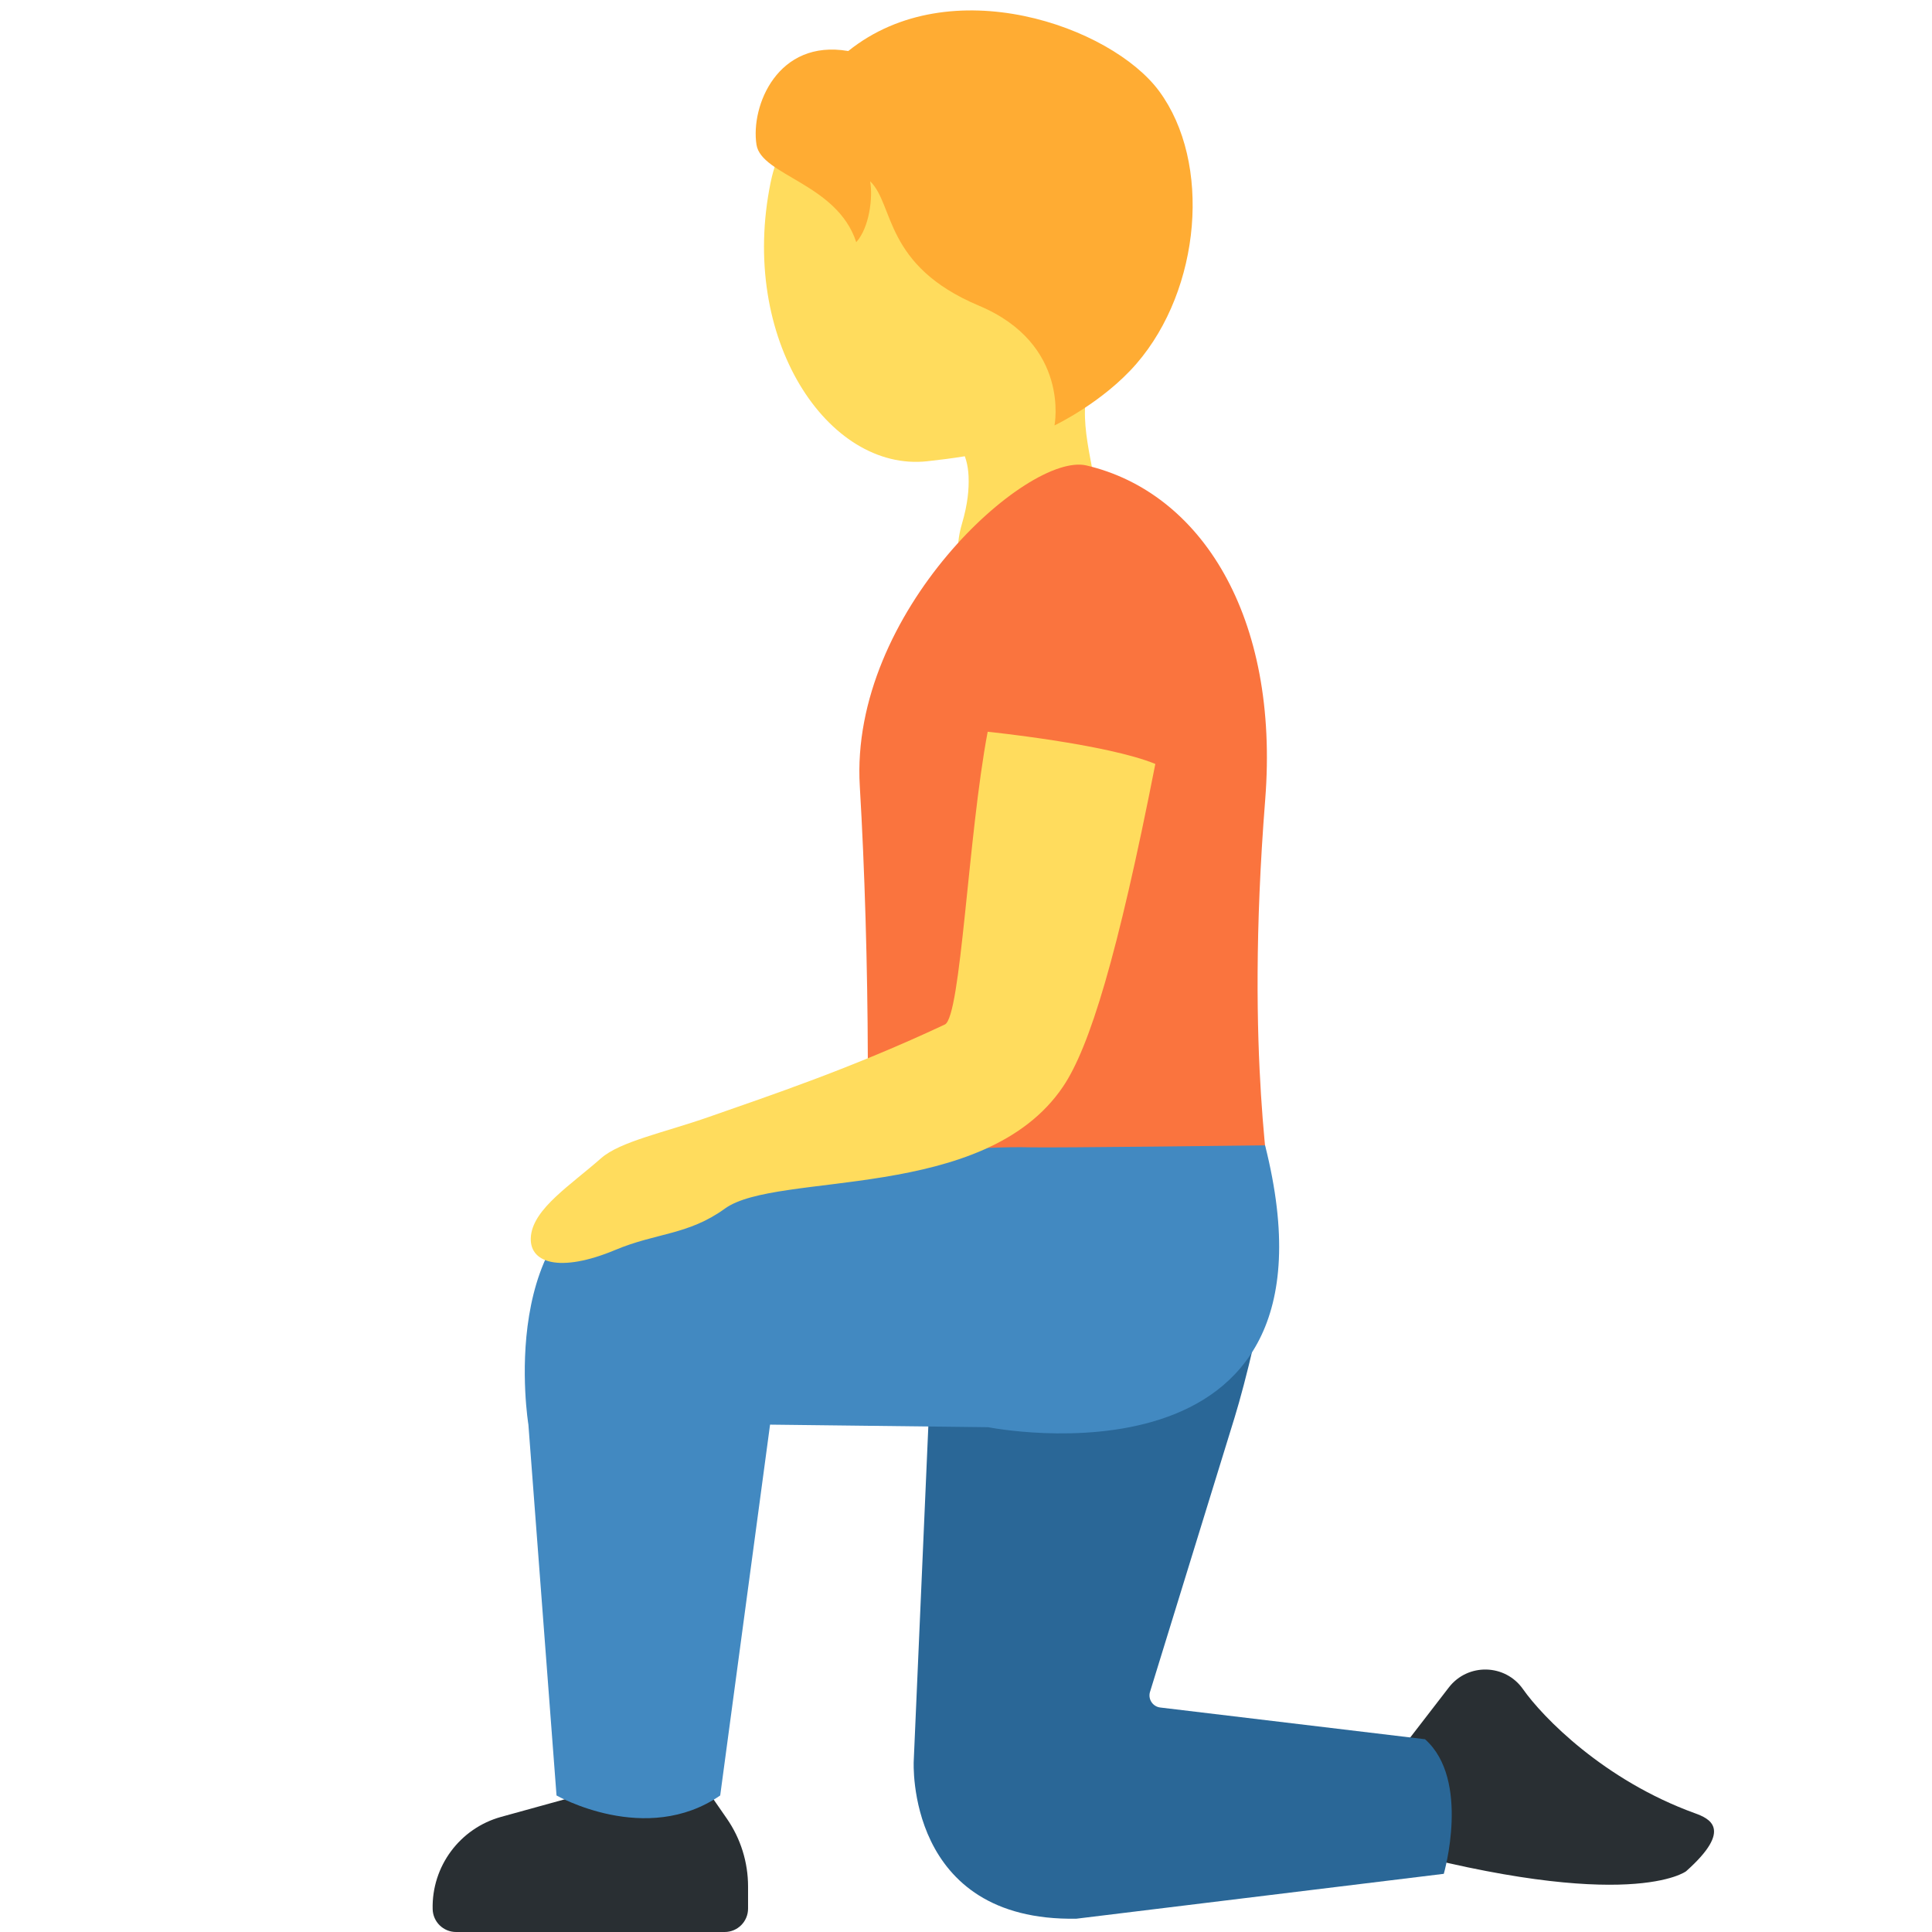
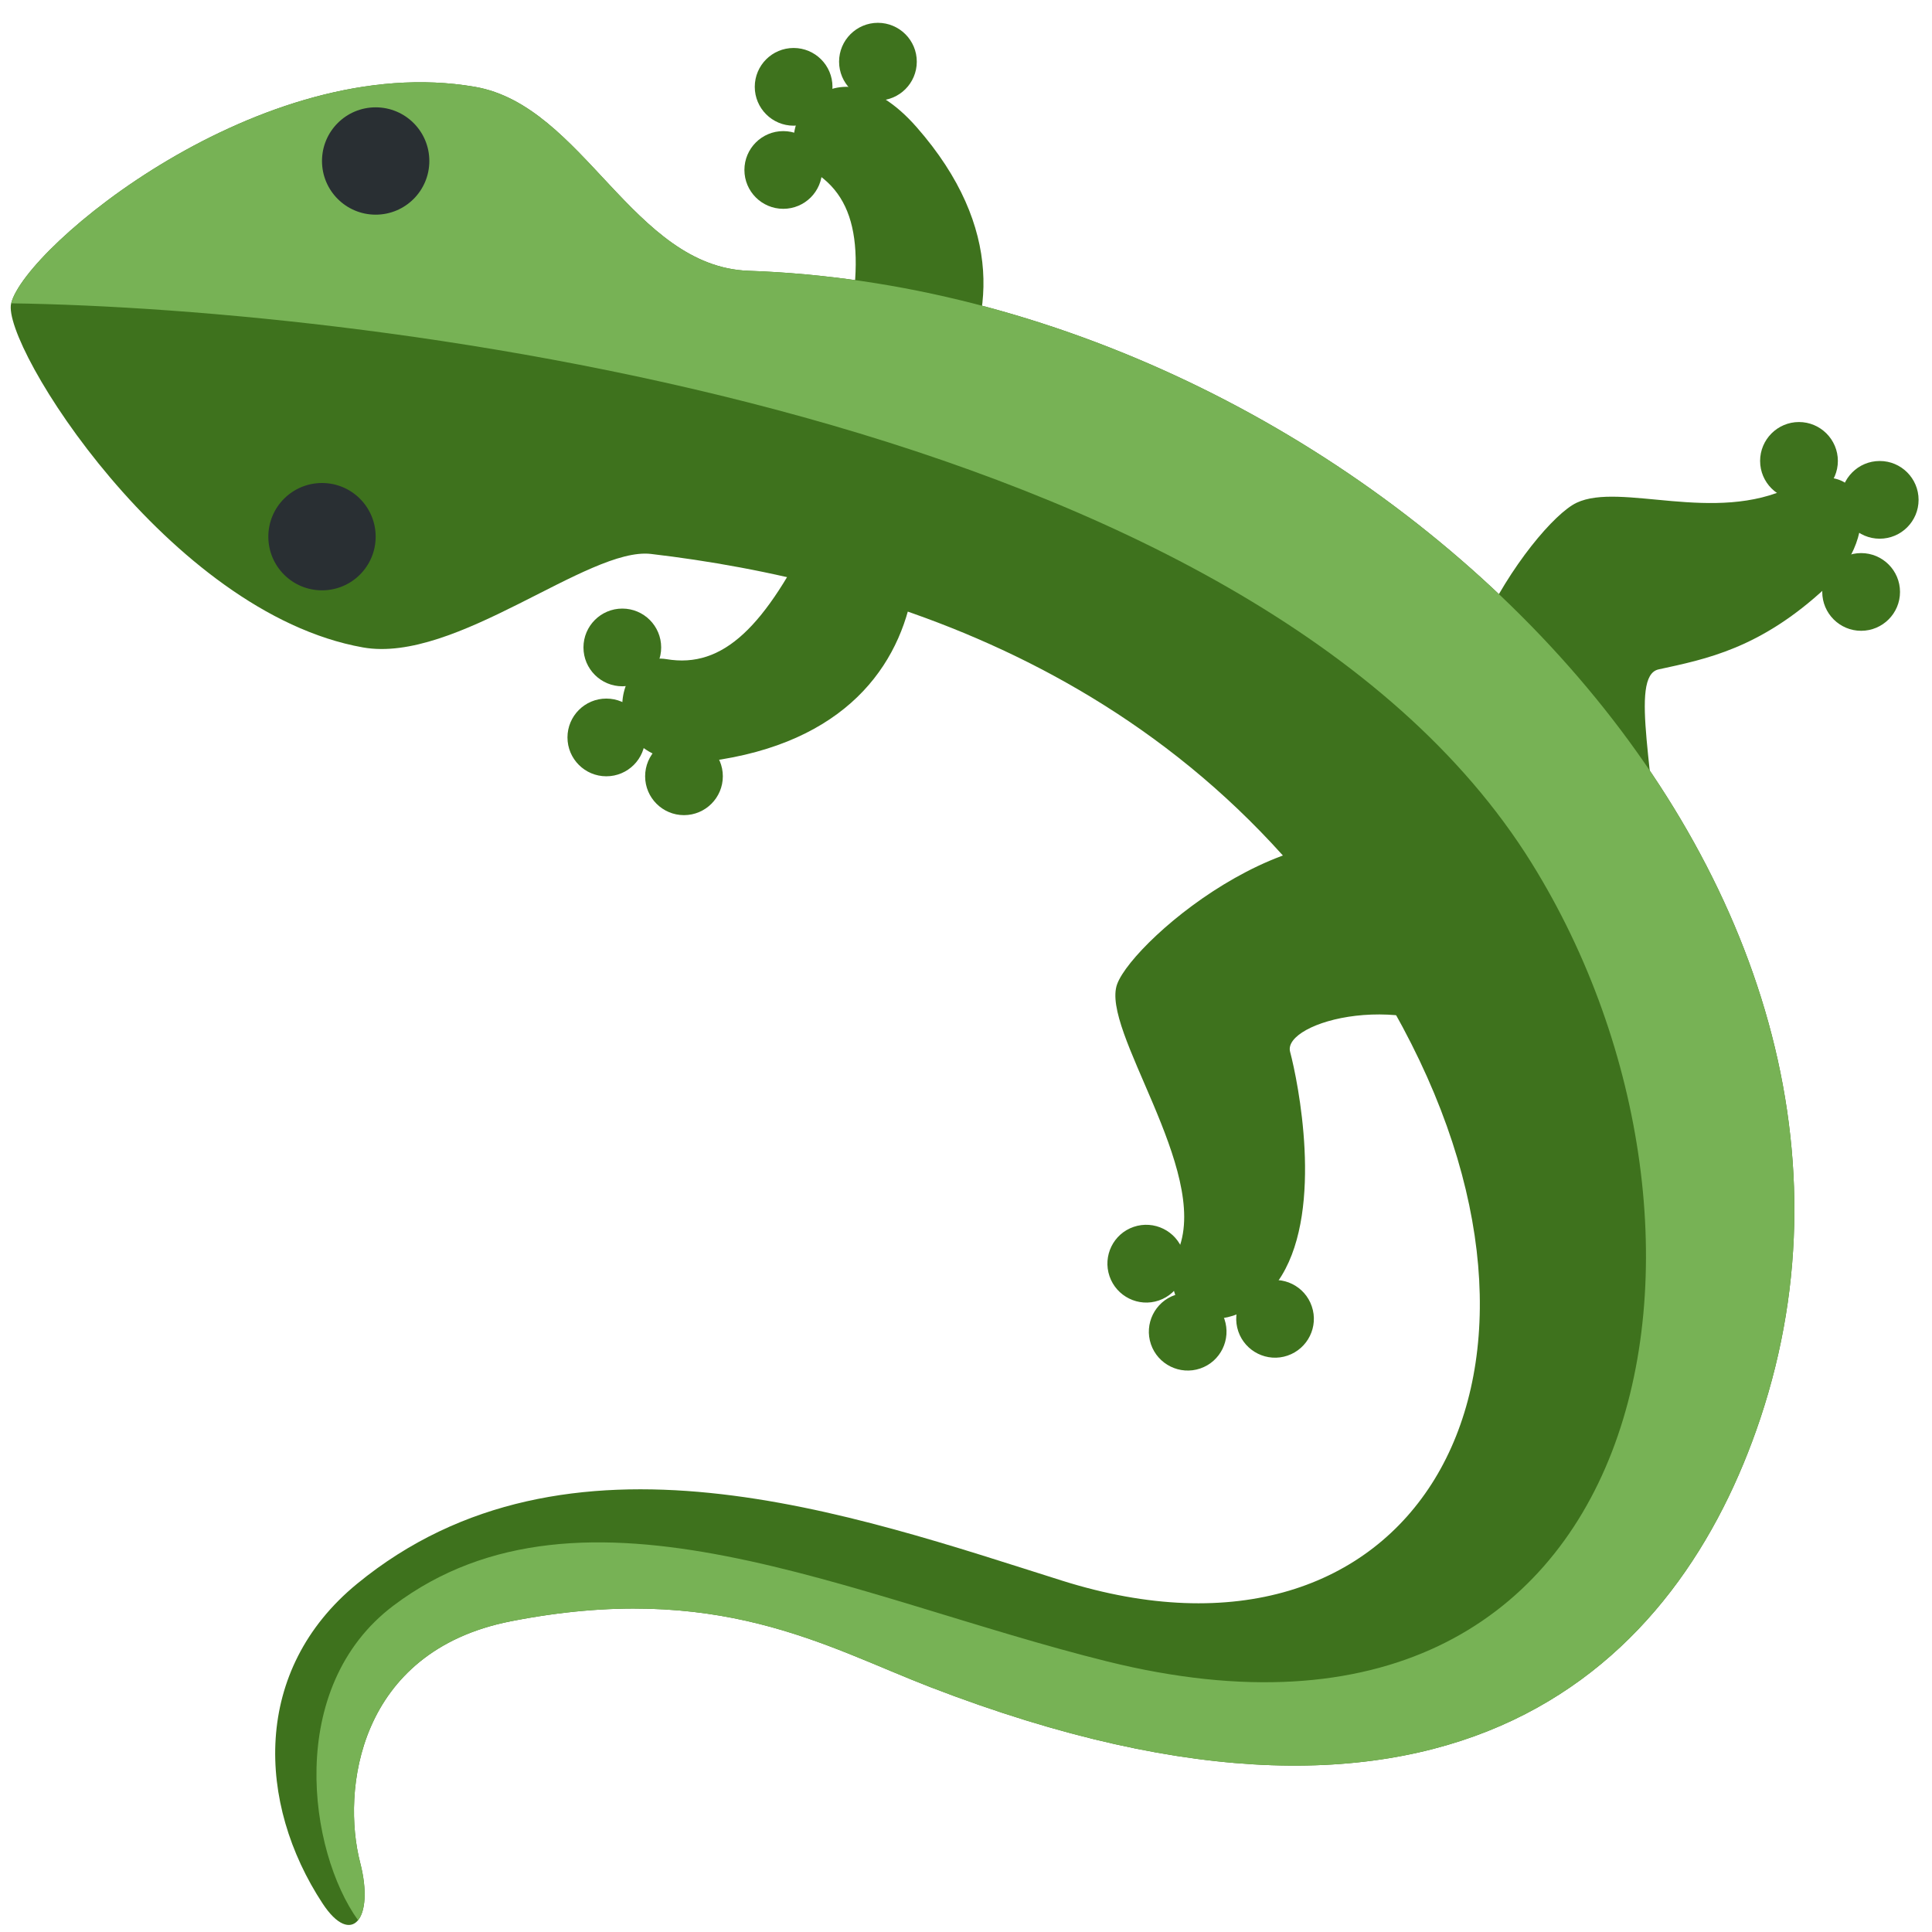
<svg xmlns="http://www.w3.org/2000/svg" viewBox="0 0 36 36">
-   <path fill="#FFDC5D" d="M19.321 1.07c-1.81-.712-4.528.226-4.96 2.322-.602 2.925 1.069 5.402 2.914 5.203 1.934-.209 3.121-.638 3.905-2.629.783-1.992-.049-4.184-1.859-4.896z" />
-   <path fill="#FFDC5D" d="M20.665 6.478c2.634-3.094-3.711-2.792-3.711-2.792-1.201.044-.374 2.044-.939 3.137-.388.756 1.244 1.157 1.244 1.157s.749-.011.789.897v.008c.009.231-.015.506-.123.873-.538 1.819 1.905 2.934 2.442 1.111.212-.721.13-1.355.022-1.941l-.01-.052c-.163-.87-.365-1.633.286-2.398z" />
-   <path fill="#FFAC33" d="M21.598 1.697c-.893-1.208-3.89-2.275-5.792-.746-1.317-.228-1.822 1.024-1.71 1.745.089.575 1.504.724 1.859 1.817.246-.274.312-.835.259-1.135.45.433.254 1.573 2.025 2.317 1.712.719 1.41 2.232 1.41 2.232s.902-.426 1.53-1.153c1.198-1.388 1.403-3.745.419-5.077z" />
-   <path fill="#FA743E" d="M23.663 22.44c-.135.623-7.64 1.303-7.64 1.303.213-1.705.181-6.037-.002-9.094-.193-3.24 3.126-6.232 4.223-5.976 2.132.499 3.601 2.809 3.331 6.23-.388 4.917.151 7.245.088 7.537z" />
-   <path fill="#292F33" d="M25.935 32.82l1.062-1.377c.354-.458 1.05-.442 1.382.032.363.518 1.507 1.698 3.203 2.312.264.096.724.291-.165 1.082 0 0-1.048.797-5.627-.453M8.498 36h5.005c.241 0 .436-.195.436-.436v-.412c0-.452-.138-.894-.396-1.266l-.383-.553h-1.933l-1.89.522c-.769.213-1.295.922-1.275 1.72.006.236.199.425.436.425z" />
-   <path fill="#2A6797" d="M17.337 25.683l-.311 7.133s-.156 2.994 3.033 2.936l6.844-.836s.505-1.75-.35-2.508l-4.933-.591c-.137-.016-.228-.149-.194-.282l1.579-5.122c.201-.652.548-2.06.603-2.735.034-.414-.195-.091-.185-.51l-6.397 1.838.311.677z" />
-   <path fill="#4289C1" d="M19.208 21.379c-1.871-.051-7.328.63-7.328.63-2.677.629-2.034 4.537-2.034 4.537l.524 6.91s1.668.953 3.05 0l.929-6.91 4.066.048s6.825 1.359 5.158-5.252c0 .001-3.984.048-4.365.037z" />
-   <path fill="#FFDC5D" d="M18.404 13.635c-.366 1.931-.497 5.314-.798 5.455-1.738.816-3.258 1.323-4.399 1.723-.827.29-1.652.456-2.008.77-.569.502-1.246.93-1.305 1.439-.059.517.535.703 1.573.268.762-.32 1.36-.276 2.041-.77.97-.703 4.838-.108 6.3-2.272.494-.73 1.018-2.438 1.72-6.013-.904-.372-3.124-.6-3.124-.6z" />
+   <path fill="#3E721D" d="M15.66 6.844c.485-2.03.384-3.139-.553-3.677-.936-.537.337-2.666 1.977-.793 1.641 1.873 1.428 3.618.662 4.853-.767 1.234-2.336.66-2.086-.383zm-.48 2.951c-.916 1.877-1.699 2.668-2.764 2.487-1.064-.18-1.435 2.272 1.023 1.869 2.457-.403 3.401-1.886 3.595-3.326.193-1.44-1.383-1.994-1.854-1.03zm11.336 6.261c-2.072-1.377-5.382 1.43-5.699 2.28-.317.85 1.721 3.461 1.146 4.94-.577 1.477 1.142 1.768 1.92.491.778-1.278.304-3.612.156-4.169-.148-.557 2.189-1.219 3.671-.037 1.481 1.18-.323-2.925-1.194-3.505zm1.068-.818c-1.546-1.949.975-5.482 1.794-5.87.821-.387 2.572.402 3.997-.295 1.424-.697 1.745.854.65 1.874-1.227 1.142-2.241 1.335-3.119 1.526-.563.122-.032 2.033-.009 3.97.023 1.799-2.663-.385-3.313-1.205z" />
+   <path fill="#3E721D" d="M15.319 3.167c0 .4-.324.724-.724.724-.399 0-.724-.324-.724-.724 0-.399.324-.724.724-.724.4 0 .724.325.724.724zm-2.999 8.897c0 .399-.324.724-.724.724-.399 0-.724-.324-.724-.724 0-.399.324-.724.724-.724.4 0 .724.324.724.724zm-.298 1.677c0 .4-.324.724-.724.724-.399 0-.724-.324-.724-.724 0-.399.324-.724.724-.724.4 0 .724.324.724.724zm1.447.724c0 .399-.324.724-.724.724-.399 0-.724-.324-.724-.724 0-.4.324-.724.724-.724.4 0 .724.324.724.724zm8.575 8.848c.128.378-.073.791-.452.92-.377.129-.789-.075-.918-.453s.072-.79.45-.919c.379-.129.791.074.92.452zm.772 1.268c.128.378-.073.79-.452.919-.377.128-.789-.074-.918-.452-.129-.377.073-.79.451-.918.379-.13.791.073.919.451zm1.627-.24c.13.377-.073.79-.452.919-.376.129-.788-.074-.917-.451-.129-.378.073-.791.45-.919.379-.13.791.073.919.451zm9.803-15.752c0 .399-.325.724-.725.724s-.724-.325-.724-.724c0-.399.324-.725.724-.725s.725.326.725.725zm1.504.725c0 .399-.324.724-.725.724-.398 0-.723-.325-.723-.724s.324-.724.723-.724c.401-.001.725.325.725.724zm-.346 1.716c0 .399-.324.724-.725.724-.399 0-.724-.325-.724-.724 0-.399.324-.724.724-.724.401 0 .725.325.725.724zM15.512 1.618c0 .399-.324.724-.724.724-.399 0-.724-.324-.724-.724 0-.4.324-.724.724-.724.4 0 .724.324.724.724zm1.571-.469c0 .4-.324.724-.724.724-.399 0-.724-.324-.724-.724 0-.399.324-.724.724-.724.4.001.724.325.724.724z" />
+   <path fill="#3E721D" d="M.208 5.652C.472 4.599 4.865.929 8.85 1.618c2.024.351 2.942 3.354 5.102 3.428 11.289.389 22.272 11.138 18.847 21.391-1.506 4.507-5.618 8.798-15.461 5.001-1.956-.754-3.97-1.985-7.824-1.227-2.852.563-3.149 3.159-2.803 4.497.272 1.048-.161 1.582-.701.759-1.226-1.867-1.317-4.347.643-5.955 3.912-3.211 9.248-1.284 13.137-.059 6.481 2.044 9.917-3.651 6.346-10.315-3.503-6.54-9.812-8.324-14.005-8.816-1.168-.137-3.639 2.048-5.367 1.742C3.143 11.421.018 6.416.208 5.652z" />
+   <path fill="#77B255" d="M.208 5.652C.472 4.599 4.865.929 8.85 1.618c2.024.351 2.942 3.354 5.102 3.428 11.289.389 22.272 11.138 18.847 21.391-1.506 4.507-5.618 8.798-15.461 5.001-1.956-.754-3.97-1.985-7.824-1.227-2.852.563-3.149 3.159-2.803 4.497.134.516.097.906-.039 1.073-.922-1.281-1.362-4.339.661-5.864 3.539-2.667 8.568-.131 13.301 1.042 10.251 2.541 12.183-7.995 7.907-14.875C23.355 7.736 7 5.75.208 5.652z" />
+   <circle fill="#292F33" cx="7" cy="3" r="1" />
+   <circle fill="#292F33" cx="6" cy="10" r="1" />
</svg>
